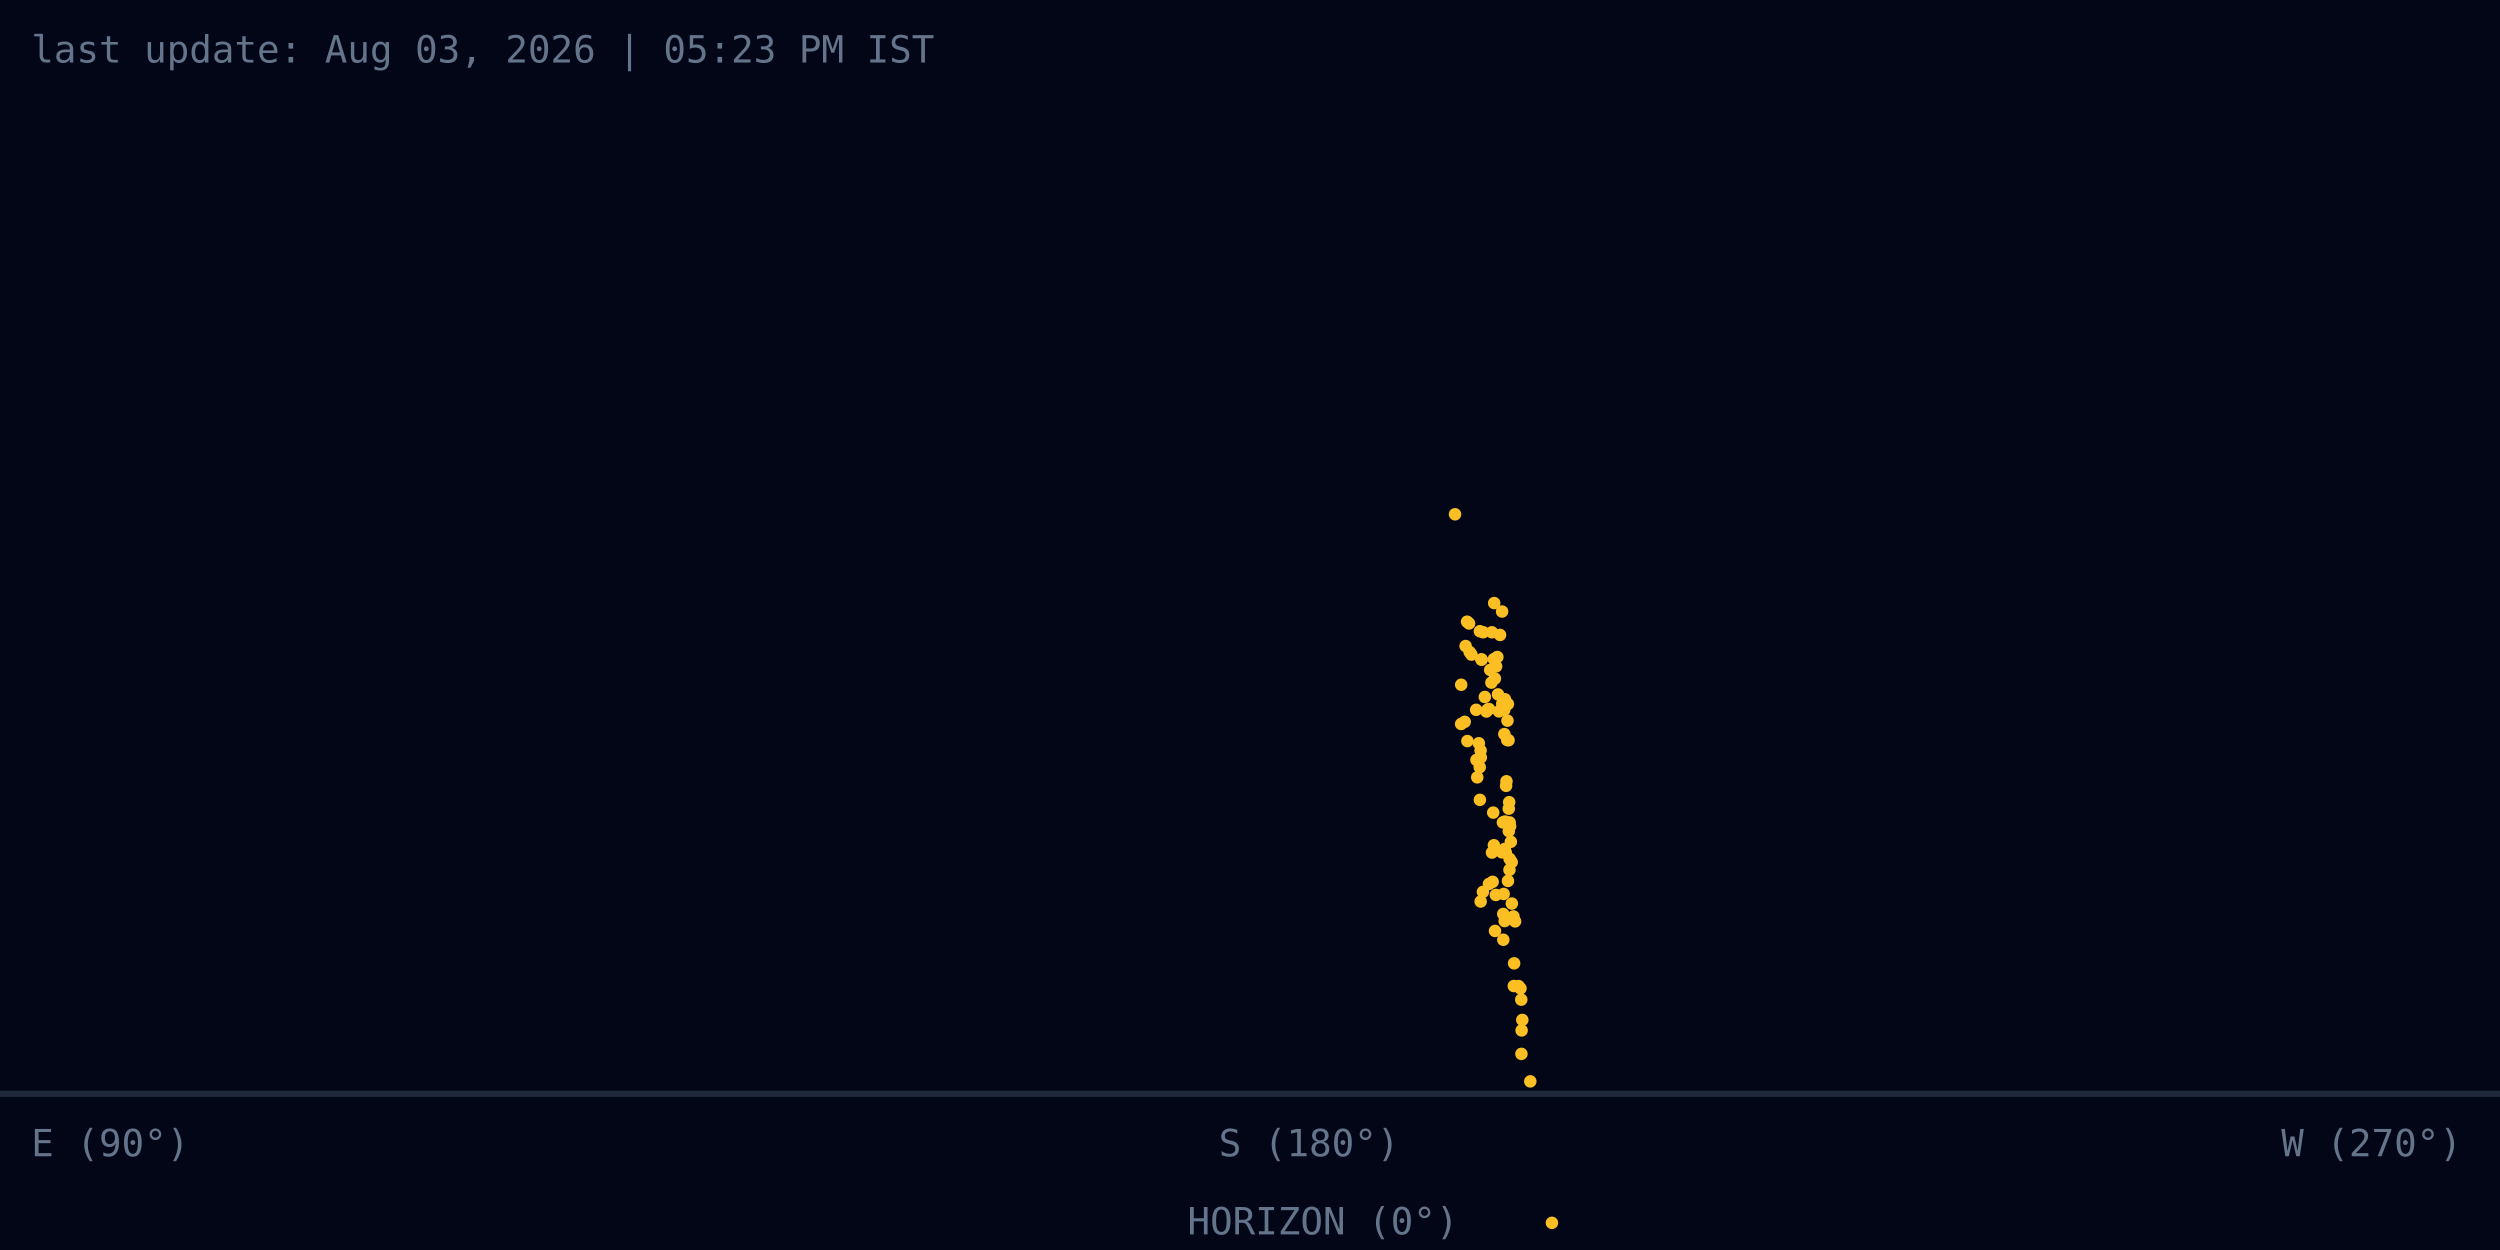
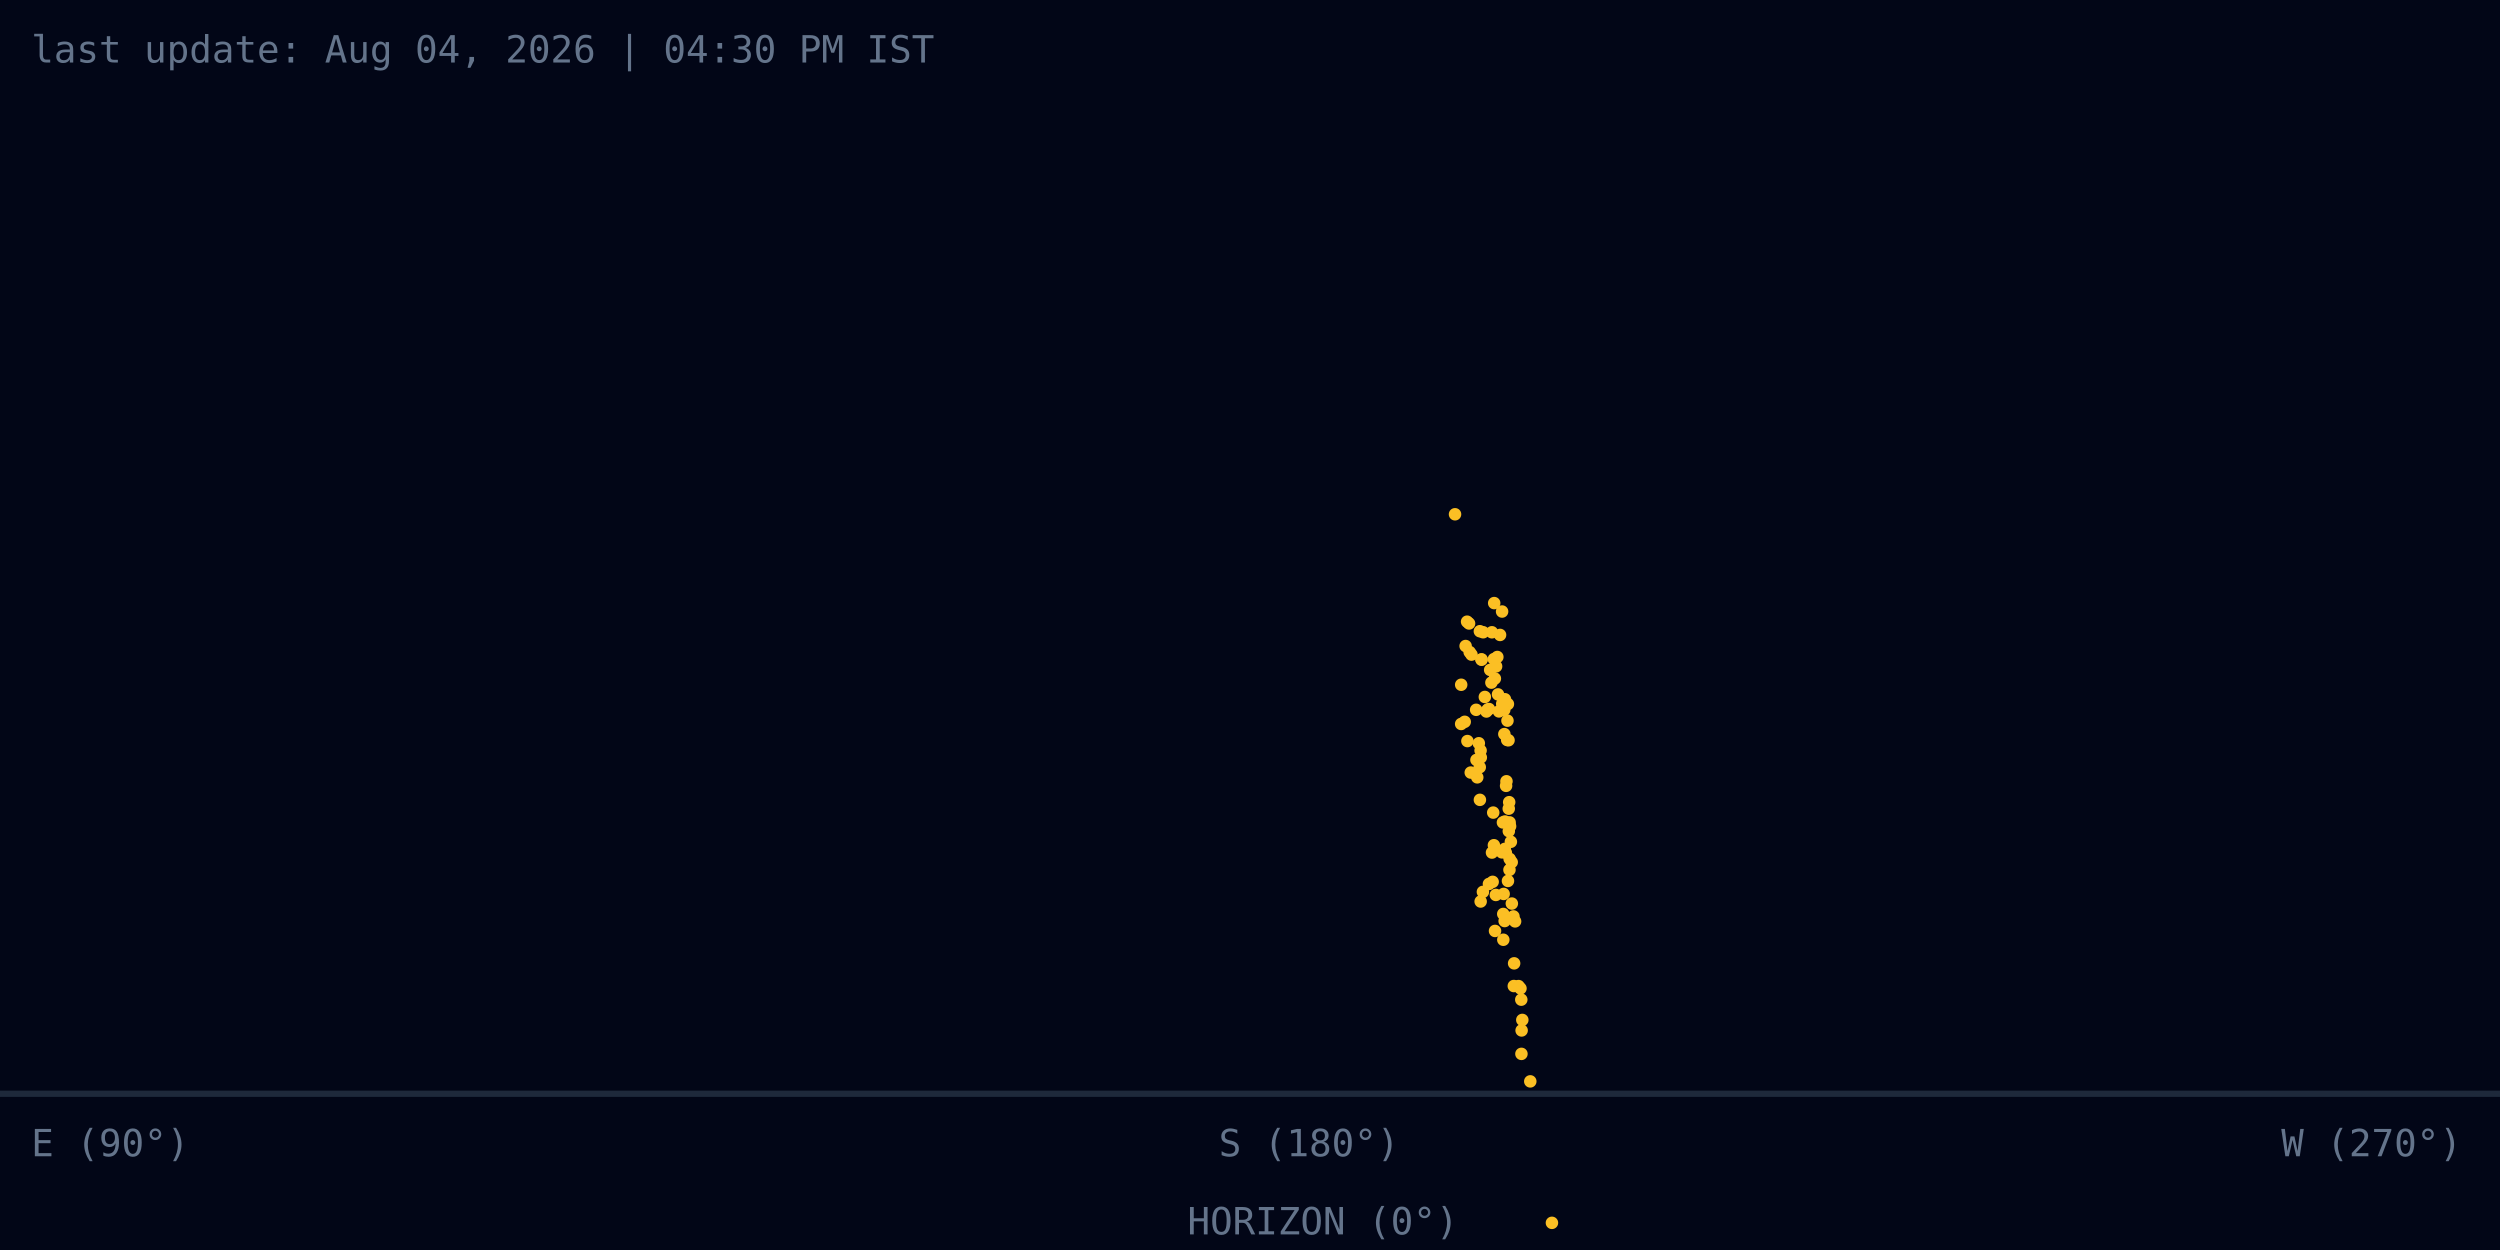
<svg xmlns="http://www.w3.org/2000/svg" width="800" height="400" viewBox="0 0 800 400">
  <rect width="800" height="400" fill="#020617" />
-   <text id="last-update" x="10" y="20" fill="#64748b" font-family="monospace">last update: Aug 03, 2026 | 05:23 PM IST</text>
+   <text id="last-update" x="10" y="20" fill="#64748b" font-family="monospace">last update: Aug 04, 2026 | 04:30 PM IST</text>
  <line x1="0" y1="350" x2="800" y2="350" stroke="#1e293b" stroke-width="2" />
  <text x="380" y="395" fill="#64748b" font-size="12" font-family="monospace">HORIZON (0°)</text>
  <text x="730" y="370" fill="#64748b" font-size="12" font-family="monospace">W (270°)</text>
  <text x="390" y="370" fill="#64748b" font-size="12" font-family="monospace">S (180°)</text>
  <text x="10" y="370" fill="#64748b" font-size="12" font-family="monospace">E (90°)</text>
  <g id="analemma-points">
    <circle cx=" 465.61" cy=" 164.57" r="2" fill="#fbbf24">
 </circle>
    <circle cx=" 467.57" cy=" 231.67" r="2" fill="#fbbf24">
 </circle>
    <circle cx=" 467.58" cy=" 219.12" r="2" fill="#fbbf24">
 </circle>
    <circle cx=" 468.71" cy=" 230.98" r="2" fill="#fbbf24">
 </circle>
    <circle cx=" 469.57" cy=" 237.14" r="2" fill="#fbbf24">
 </circle>
    <circle cx=" 469.00" cy=" 206.73" r="2" fill="#fbbf24">
 </circle>
    <circle cx=" 469.47" cy=" 198.94" r="2" fill="#fbbf24">
 </circle>
    <circle cx=" 470.10" cy=" 199.51" r="2" fill="#fbbf24">
 </circle>
    <circle cx=" 474.53" cy=" 285.41" r="2" fill="#fbbf24">
 </circle>
    <circle cx=" 472.47" cy=" 243.18" r="2" fill="#fbbf24">
 </circle>
    <circle cx=" 473.57" cy=" 255.95" r="2" fill="#fbbf24">
 </circle>
    <circle cx=" 473.22" cy=" 237.84" r="2" fill="#fbbf24">
 </circle>
    <circle cx=" 473.79" cy=" 240.17" r="2" fill="#fbbf24">
 </circle>
    <circle cx=" 473.56" cy=" 201.99" r="2" fill="#fbbf24">
 </circle>
    <circle cx=" 474.09" cy=" 210.99" r="2" fill="#fbbf24">
 </circle>
    <circle cx=" 478.41" cy=" 297.90" r="2" fill="#fbbf24">
 </circle>
    <circle cx=" 477.65" cy=" 282.19" r="2" fill="#fbbf24">
 </circle>
    <circle cx=" 477.44" cy=" 272.82" r="2" fill="#fbbf24">
 </circle>
    <circle cx=" 478.67" cy=" 286.38" r="2" fill="#fbbf24">
 </circle>
    <circle cx=" 478.05" cy=" 270.47" r="2" fill="#fbbf24">
 </circle>
    <circle cx=" 476.85" cy=" 214.37" r="2" fill="#fbbf24">
 </circle>
    <circle cx=" 477.25" cy=" 218.44" r="2" fill="#fbbf24">
 </circle>
    <circle cx=" 481.06" cy=" 300.72" r="2" fill="#fbbf24">
 </circle>
    <circle cx=" 481.04" cy=" 292.47" r="2" fill="#fbbf24">
 </circle>
    <circle cx=" 481.49" cy=" 294.73" r="2" fill="#fbbf24">
 </circle>
    <circle cx=" 481.17" cy=" 286.06" r="2" fill="#fbbf24">
 </circle>
    <circle cx=" 479.37" cy=" 222.21" r="2" fill="#fbbf24">
 </circle>
    <circle cx=" 479.67" cy=" 227.65" r="2" fill="#fbbf24">
 </circle>
    <circle cx=" 498.29" cy=" 411.31" r="2" fill="#fbbf24">
 </circle>
    <circle cx=" 498.34" cy=" 411.53" r="2" fill="#fbbf24">
 </circle>
    <circle cx=" 484.42" cy=" 315.53" r="2" fill="#fbbf24">
 </circle>
    <circle cx=" 486.86" cy=" 337.24" r="2" fill="#fbbf24">
 </circle>
    <circle cx=" 481.87" cy=" 272.88" r="2" fill="#fbbf24">
 </circle>
    <circle cx=" 482.55" cy=" 281.90" r="2" fill="#fbbf24">
 </circle>
    <circle cx=" 481.19" cy=" 226.61" r="2" fill="#fbbf24">
 </circle>
    <circle cx=" 481.39" cy=" 234.91" r="2" fill="#fbbf24">
 </circle>
    <circle cx=" 486.92" cy=" 329.74" r="2" fill="#fbbf24">
 </circle>
    <circle cx=" 483.03" cy=" 278.36" r="2" fill="#fbbf24">
 </circle>
    <circle cx=" 483.79" cy=" 289.14" r="2" fill="#fbbf24">
 </circle>
    <circle cx=" 485.93" cy=" 315.55" r="2" fill="#fbbf24">
 </circle>
    <circle cx=" 484.30" cy=" 293.26" r="2" fill="#fbbf24">
 </circle>
    <circle cx=" 482.30" cy=" 236.80" r="2" fill="#fbbf24">
 </circle>
    <circle cx=" 482.80" cy=" 258.78" r="2" fill="#fbbf24">
 </circle>
    <circle cx=" 501.22" cy=" 413.90" r="2" fill="#fbbf24">
 </circle>
    <circle cx=" 489.69" cy=" 346.04" r="2" fill="#fbbf24">
 </circle>
    <circle cx=" 486.81" cy=" 319.89" r="2" fill="#fbbf24">
 </circle>
    <circle cx=" 484.83" cy=" 294.84" r="2" fill="#fbbf24">
 </circle>
    <circle cx=" 486.55" cy=" 316.29" r="2" fill="#fbbf24">
 </circle>
    <circle cx=" 482.73" cy=" 236.88" r="2" fill="#fbbf24">
 </circle>
    <circle cx=" 483.48" cy=" 269.37" r="2" fill="#fbbf24">
 </circle>
    <circle cx=" 496.62" cy=" 391.31" r="2" fill="#fbbf24">
 </circle>
    <circle cx=" 483.75" cy=" 275.90" r="2" fill="#fbbf24">
 </circle>
    <circle cx=" 483.23" cy=" 264.40" r="2" fill="#fbbf24">
 </circle>
    <circle cx=" 482.94" cy=" 256.70" r="2" fill="#fbbf24">
 </circle>
    <circle cx=" 483.08" cy=" 263.17" r="2" fill="#fbbf24">
 </circle>
    <circle cx=" 482.53" cy=" 225.29" r="2" fill="#fbbf24">
 </circle>
    <circle cx=" 482.39" cy=" 230.61" r="2" fill="#fbbf24">
 </circle>
    <circle cx=" 487.14" cy=" 326.38" r="2" fill="#fbbf24">
 </circle>
    <circle cx=" 482.82" cy=" 265.96" r="2" fill="#fbbf24">
 </circle>
    <circle cx=" 483.09" cy=" 274.84" r="2" fill="#fbbf24">
 </circle>
    <circle cx=" 482.07" cy=" 250.01" r="2" fill="#fbbf24">
 </circle>
    <circle cx=" 481.95" cy=" 251.47" r="2" fill="#fbbf24">
 </circle>
    <circle cx=" 481.58" cy=" 223.76" r="2" fill="#fbbf24">
 </circle>
    <circle cx=" 481.36" cy=" 227.15" r="2" fill="#fbbf24">
 </circle>
    <circle cx=" 484.52" cy=" 308.27" r="2" fill="#fbbf24">
 </circle>
    <circle cx=" 481.59" cy=" 262.88" r="2" fill="#fbbf24">
 </circle>
    <circle cx=" 480.71" cy=" 225.23" r="2" fill="#fbbf24">
 </circle>
    <circle cx=" 481.54" cy=" 271.65" r="2" fill="#fbbf24">
 </circle>
    <circle cx=" 480.94" cy=" 263.18" r="2" fill="#fbbf24">
 </circle>
    <circle cx=" 480.67" cy=" 195.69" r="2" fill="#fbbf24">
 </circle>
    <circle cx=" 480.02" cy=" 203.18" r="2" fill="#fbbf24">
 </circle>
    <circle cx=" 480.62" cy=" 272.75" r="2" fill="#fbbf24">
 </circle>
    <circle cx=" 479.15" cy=" 210.24" r="2" fill="#fbbf24">
 </circle>
    <circle cx=" 478.75" cy=" 213.23" r="2" fill="#fbbf24">
 </circle>
    <circle cx=" 478.36" cy=" 217.14" r="2" fill="#fbbf24">
 </circle>
    <circle cx=" 478.05" cy=" 210.91" r="2" fill="#fbbf24">
 </circle>
    <circle cx=" 478.14" cy=" 192.99" r="2" fill="#fbbf24">
 </circle>
    <circle cx=" 477.41" cy=" 202.33" r="2" fill="#fbbf24">
 </circle>
    <circle cx=" 477.83" cy=" 260.03" r="2" fill="#fbbf24">
 </circle>
    <circle cx=" 476.48" cy=" 226.89" r="2" fill="#fbbf24">
 </circle>
    <circle cx=" 476.07" cy=" 227.06" r="2" fill="#fbbf24">
 </circle>
    <circle cx=" 475.66" cy=" 227.68" r="2" fill="#fbbf24">
 </circle>
    <circle cx=" 475.15" cy=" 223.03" r="2" fill="#fbbf24">
 </circle>
    <circle cx=" 474.61" cy=" 202.32" r="2" fill="#fbbf24">
 </circle>
    <circle cx=" 474.09" cy=" 211.11" r="2" fill="#fbbf24">
 </circle>
    <circle cx=" 476.46" cy=" 282.87" r="2" fill="#fbbf24">
 </circle>
    <circle cx=" 473.86" cy=" 242.39" r="2" fill="#fbbf24">
 </circle>
    <circle cx=" 473.52" cy=" 245.50" r="2" fill="#fbbf24">
 </circle>
    <circle cx=" 472.37" cy=" 227.14" r="2" fill="#fbbf24">
 </circle>
    <circle cx=" 472.72" cy=" 248.75" r="2" fill="#fbbf24">
 </circle>
    <circle cx=" 470.88" cy=" 209.48" r="2" fill="#fbbf24">
 </circle>
    <circle cx=" 470.29" cy=" 208.66" r="2" fill="#fbbf24">
 </circle>
    <circle cx=" 473.81" cy=" 288.48" r="2" fill="#fbbf24">
 </circle>
+     <circle cx=" 470.64" cy=" 247.22" r="2" fill="#fbbf24">
+  </circle>
  </g>
</svg>
